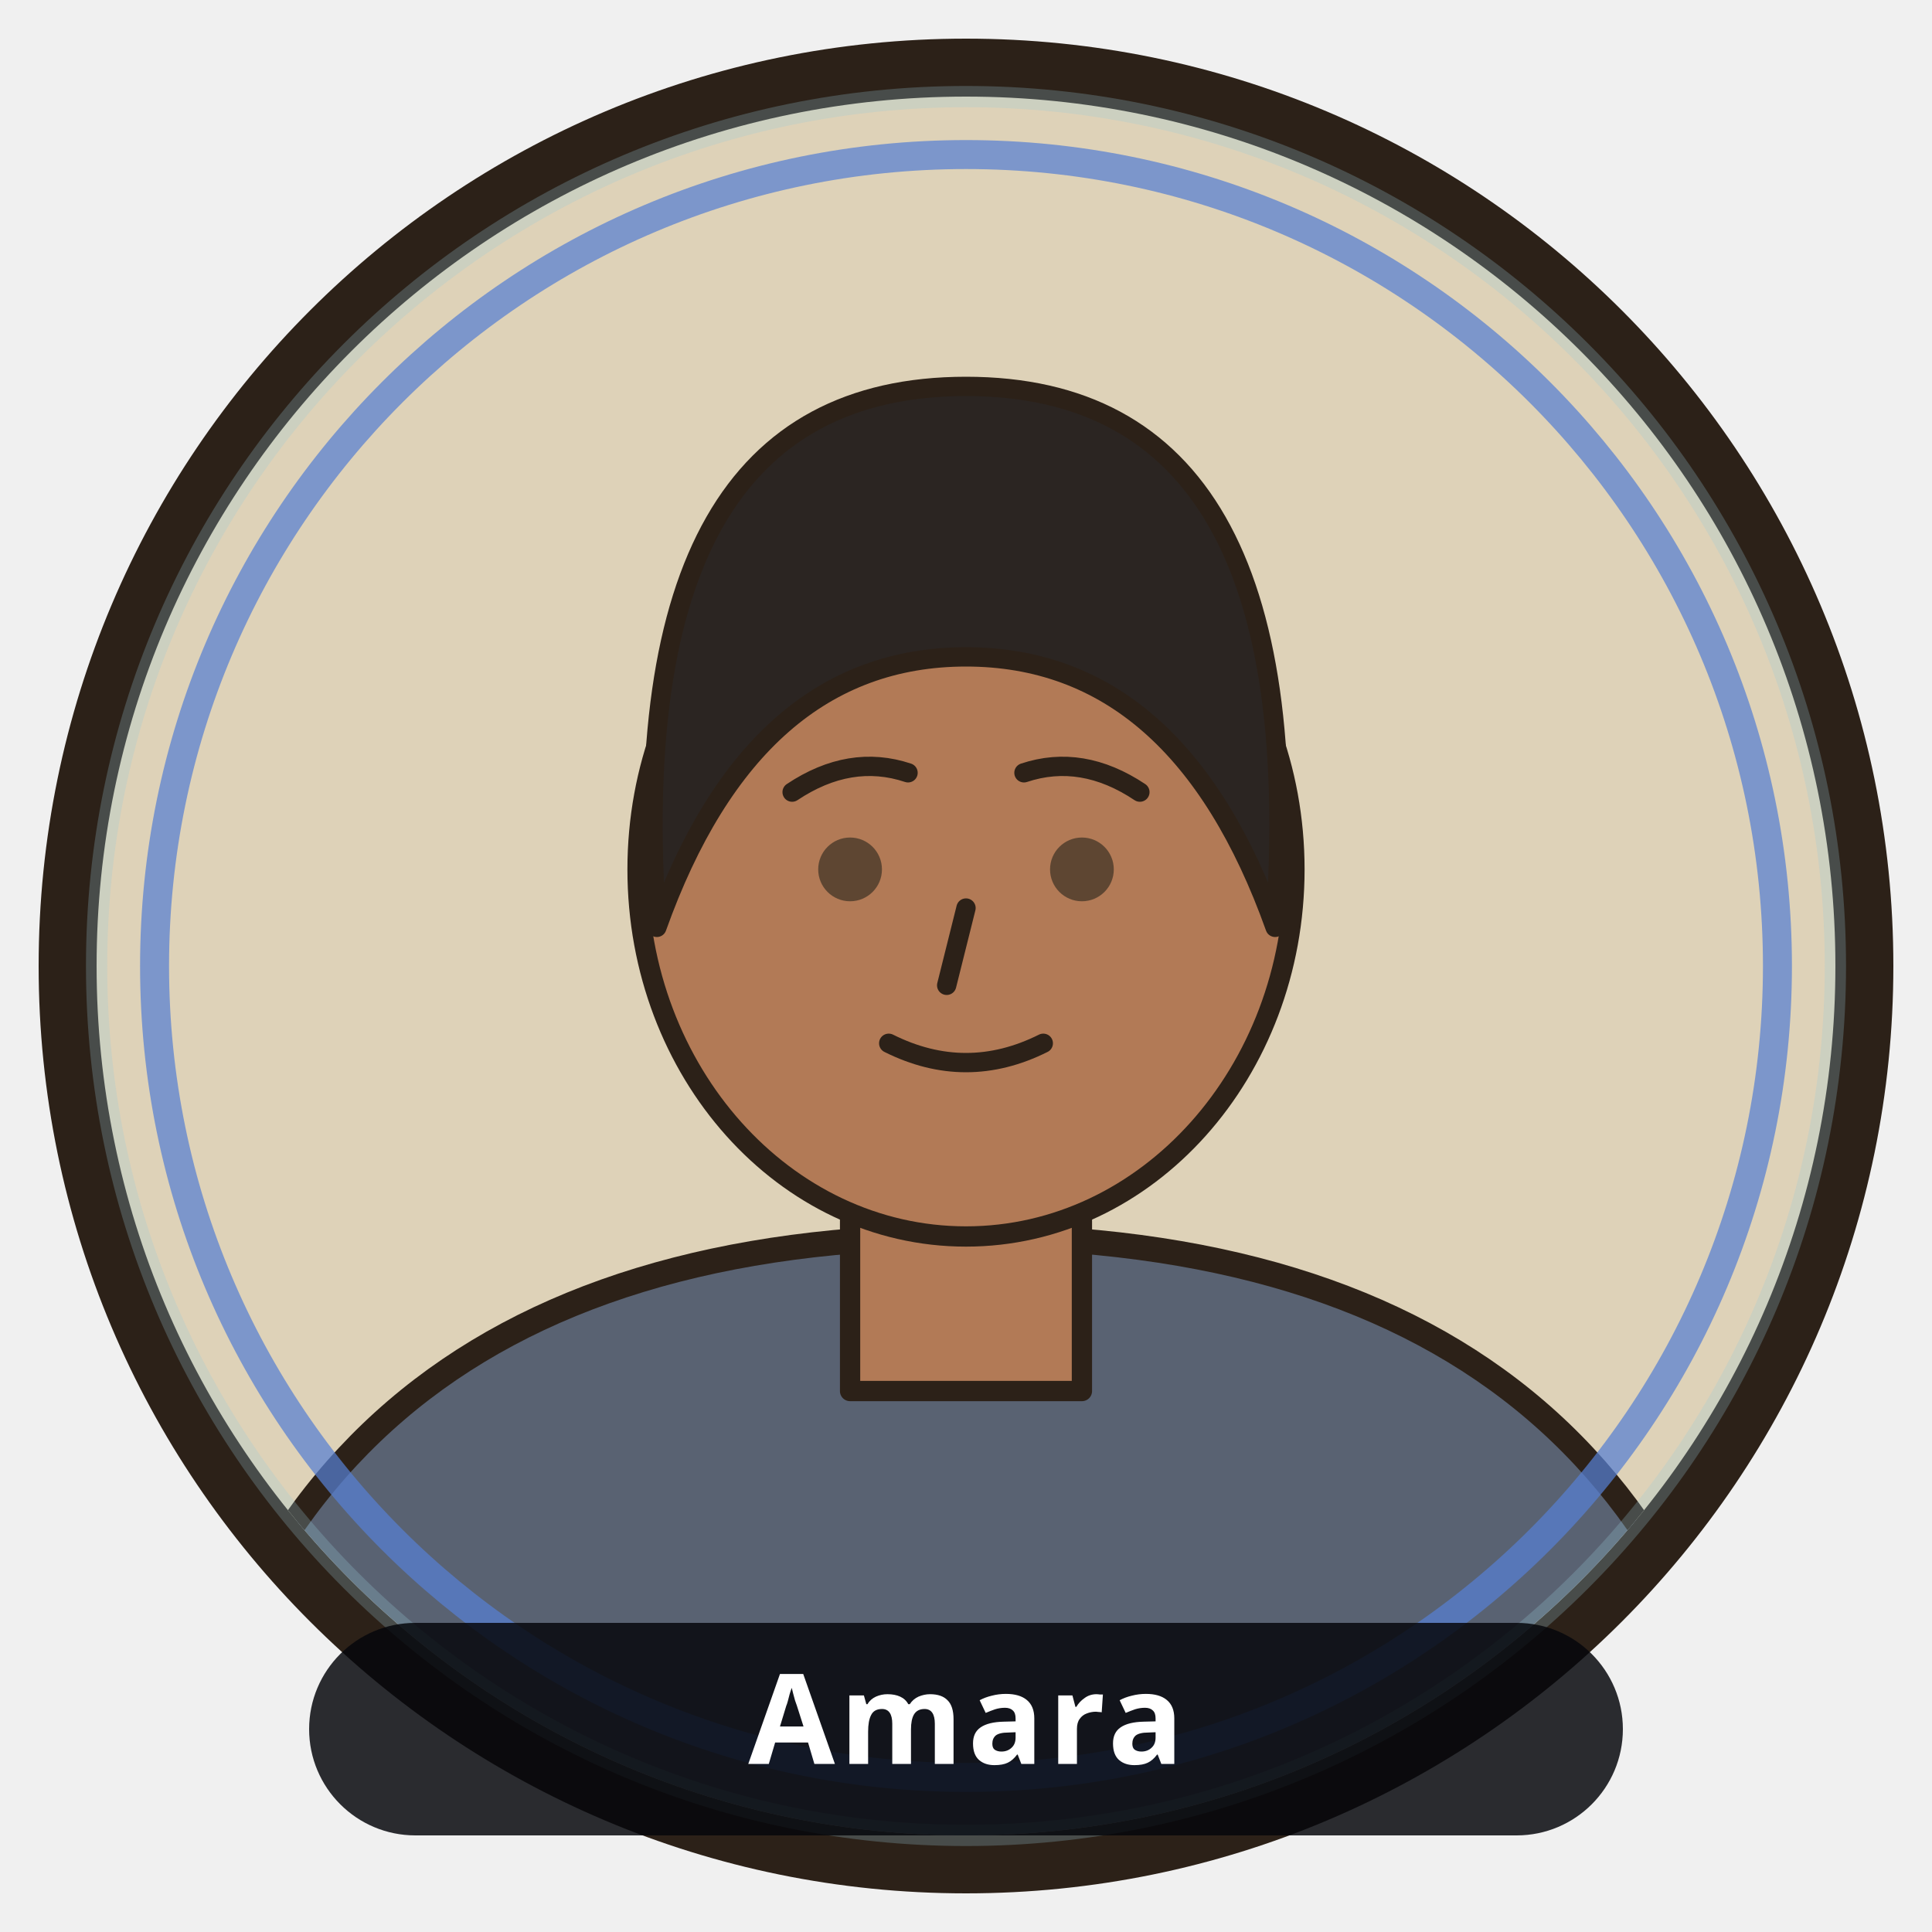
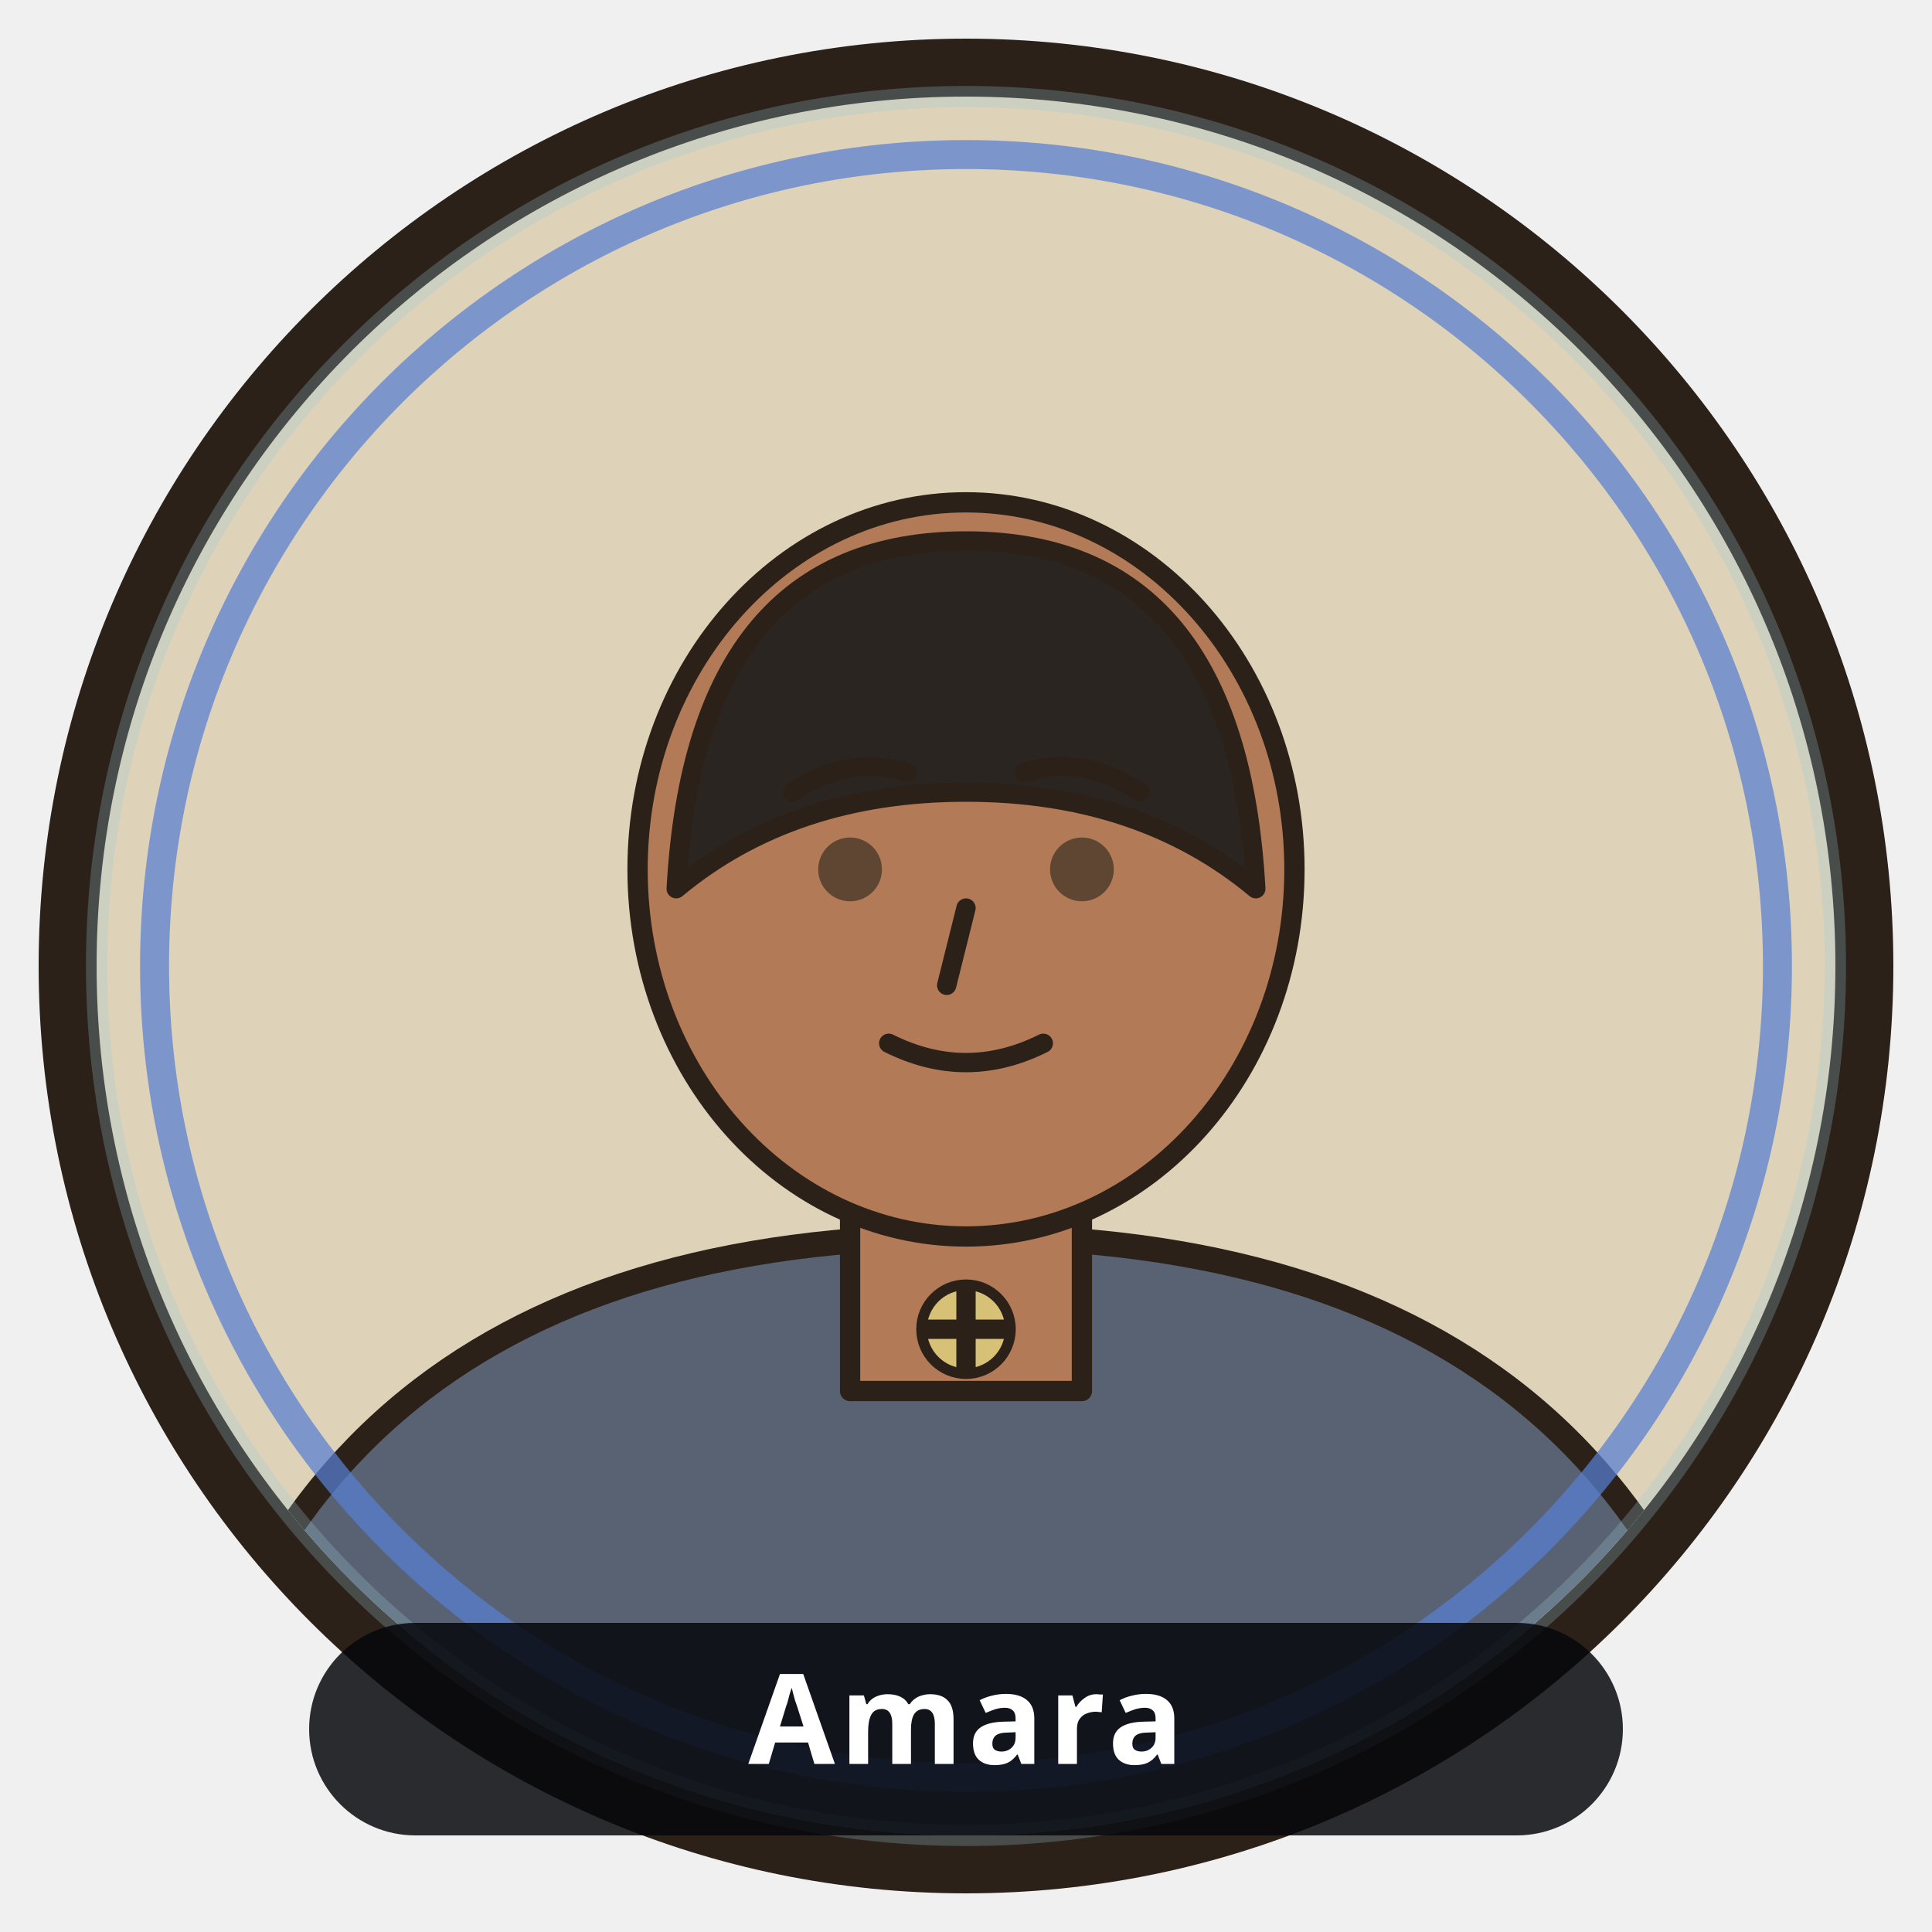
<svg xmlns="http://www.w3.org/2000/svg" viewBox="0 0 100 100" role="img" aria-label="amara token">
  <style>
.ring{fill:#ded2b8;stroke:#2c2118;stroke-width:3;}
.gold{fill:none;stroke:hsl(220 58% 58%);stroke-width:1.5;opacity:.72;}
.cloak{fill:#596272;stroke:#2c2118;stroke-width:1.3;stroke-linejoin:round;}
.skin{fill:#b27a56;stroke:#2c2118;stroke-width:1.05;stroke-linejoin:round;}
.hair{fill:#2b2522;stroke:#2c2118;stroke-width:1;stroke-linejoin:round;}
.ln{fill:none;stroke:#2c2118;stroke-width:1;stroke-linecap:round;}
.hl{fill:none;stroke:#d7d0c2;stroke-width:.8;opacity:.84;}
.eye{fill:#5e4632;}
.horn{fill:#75615a;stroke:#2c2118;stroke-width:.9;}
.tooth{fill:#dfd9cc;stroke:#2c2118;stroke-width:.6;}
.scale{fill:#6f7b8d;stroke:#2c2118;stroke-width:.7;opacity:.8;}
</style>
  <circle class="ring" cx="50" cy="50" r="46.5" />
  <clipPath id="t">
    <circle cx="50" cy="50" r="45" />
  </clipPath>
  <g clip-path="url(#t)">
    <path class="cloak" d="M8,100 q4,-36 42,-36 q38,0 42,36 Z" />
    <rect class="skin" x="44" y="58" width="12" height="14" />
    <ellipse class="skin" cx="50" cy="45" rx="17" ry="19" />
-     <path class="hair" d="M34,48 q-2,-28 16,-28 q18,0 16,28 q-5,-14 -16,-14 q-11,0 -16,14 Z" />
+     <path class="hair" d="M35,46 q1,-18 15,-18 q14,0 15,18 q-6,-5 -15,-5 q-9,0 -15,5 Z" />
    <circle class="eye" cx="44" cy="45" r="1.65" />
    <circle class="eye" cx="56" cy="45" r="1.65" />
    <path class="ln" d="M41,41 q3,-2 6,-1 M53,40 q3,-1 6,1" stroke-width=".9" />
    <line class="ln" x1="50" y1="47" x2="49" y2="51" stroke-width=".8" />
    <path class="ln" d="M46,54 q4,2 8,0" stroke-width=".92" />
+     <circle cx="50" cy="68.8" r="2.3" fill="#d7c177" stroke="#2c2118" stroke-width=".55" />
+     <path class="ln" d="M50,66.8 v4 M48,68.8 h4" stroke="#8a7742" stroke-width=".7" />
  </g>
  <circle class="gold" cx="50" cy="50" r="42" />
  <circle cx="50" cy="50" r="45" fill="none" stroke="hsl(194 44% 72%)" stroke-opacity=".26" stroke-width="1.1" />
  <rect x="16" y="84" width="68" height="11" rx="5.5" fill="#05070b" fill-opacity="0.84" />
  <text x="50" y="91.3" text-anchor="middle" font-family="Verdana, sans-serif" font-size="6.5" font-weight="700" letter-spacing="0.25" fill="#ffffff">Amara</text>
</svg>
